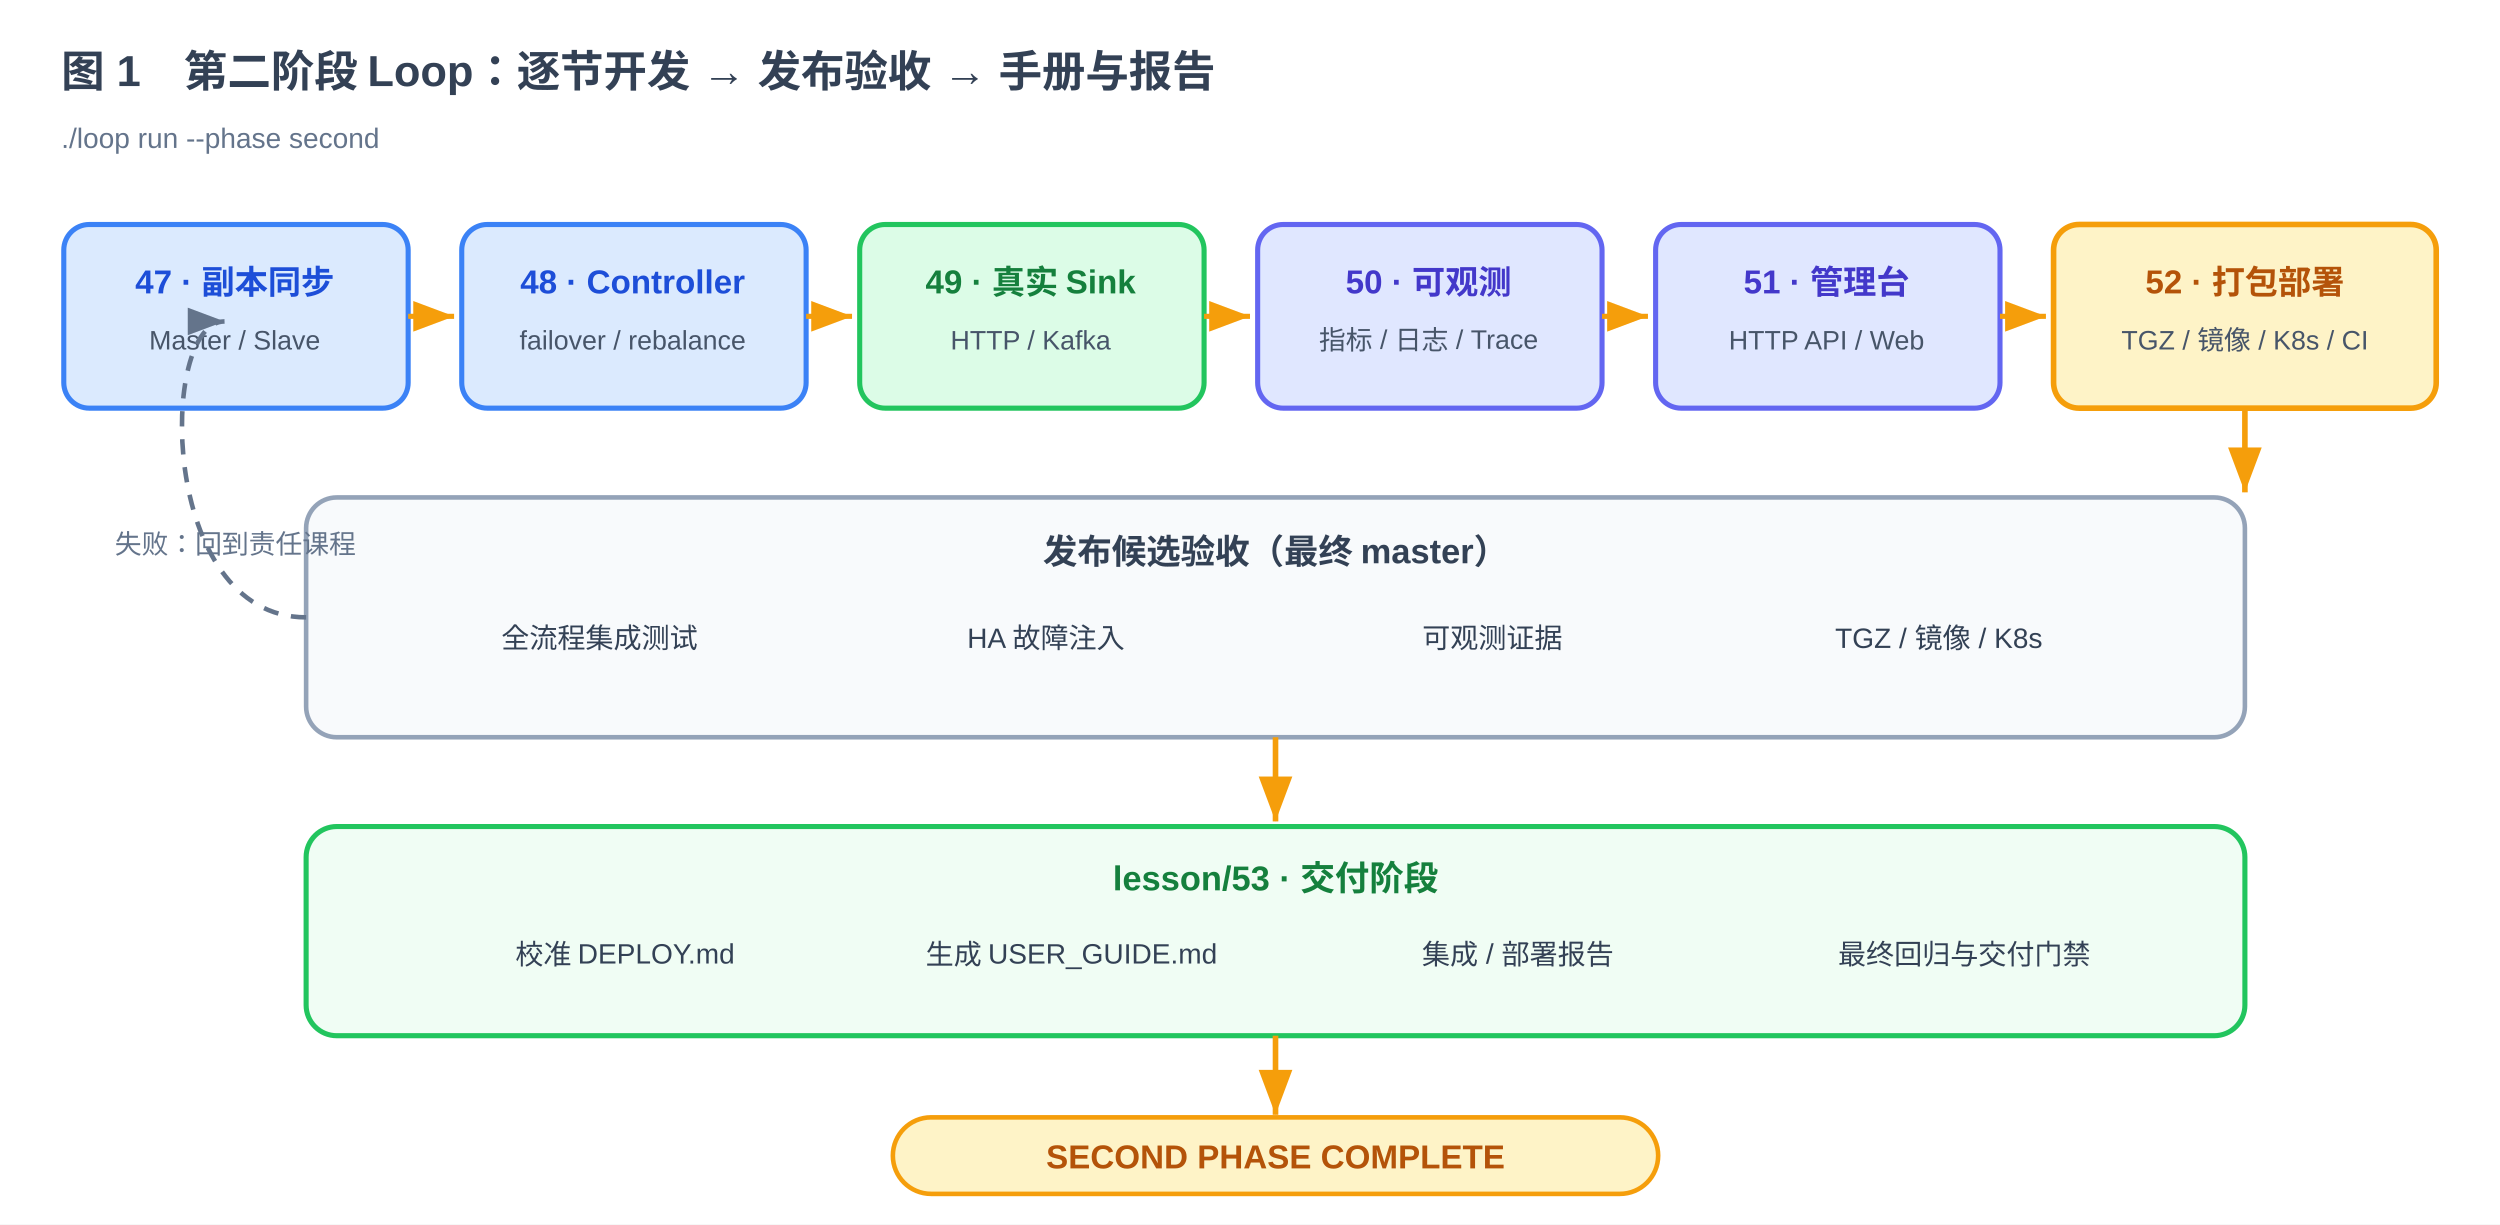
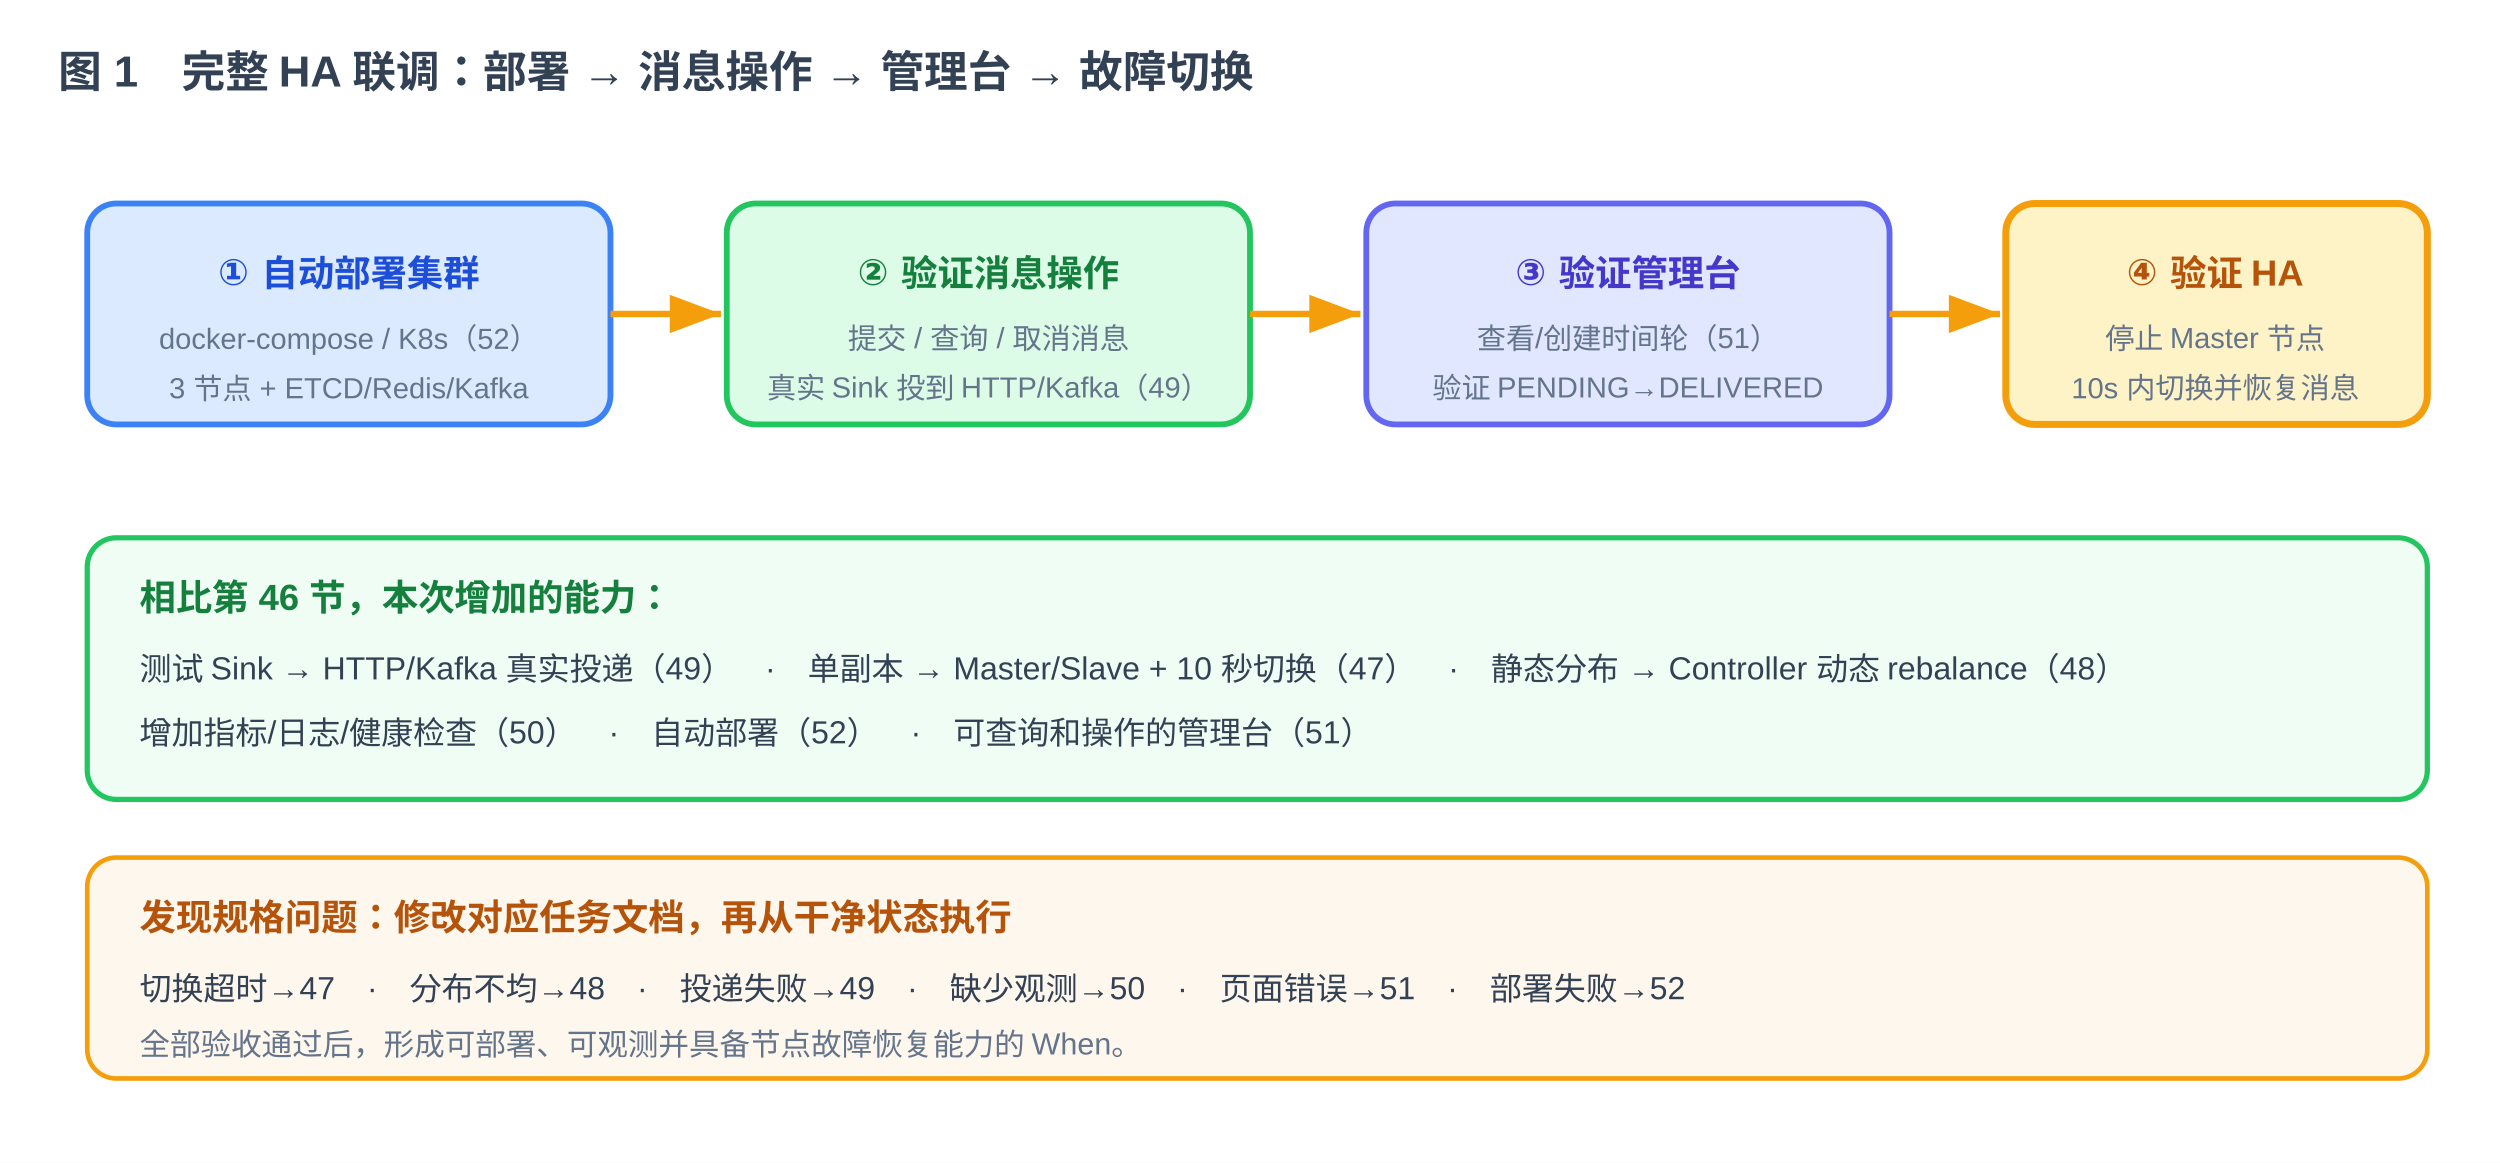
- <svg xmlns="http://www.w3.org/2000/svg" viewBox="0 0 980 480">
-   <rect width="980" height="480" fill="#ffffff" />
+ <svg xmlns="http://www.w3.org/2000/svg" viewBox="0 0 860 400">
+   <rect width="860" height="400" fill="#ffffff" />
  <defs>
-     <marker id="arrow" markerWidth="10" markerHeight="10" refX="8" refY="3" orient="auto">
+     <marker id="j1-amber" markerWidth="10" markerHeight="10" refX="8" refY="3" orient="auto">
      <path d="M0,0 L8,3 L0,6 Z" fill="#f59e0b" />
    </marker>
-     <marker id="back" markerWidth="10" markerHeight="10" refX="8" refY="3" orient="auto">
-       <path d="M0,0 L8,3 L0,6 Z" fill="#64748b" />
-     </marker>
  </defs>
-   <text x="24" y="34" font-family="Arial, sans-serif" font-size="17" font-weight="bold" fill="#334155">图 1　第二阶段 Loop：逐节开发 → 发布验收 → 手册与报告</text>
-   <text x="24" y="58" font-family="Arial, sans-serif" font-size="11" fill="#64748b">./loop run --phase second</text>
+   <text x="20" y="30" font-family="Arial, sans-serif" font-size="15" font-weight="bold" fill="#334155">图 1　完整 HA 联调：部署 → 消息操作 → 管理台 → 故障切换</text>
  <g font-family="Arial, sans-serif">
-     <rect x="25" y="88" width="135" height="72" rx="10" fill="#dbeafe" stroke="#3b82f6" stroke-width="2" />
-     <text x="92" y="115" font-size="13" font-weight="bold" fill="#1d4ed8" text-anchor="middle">47 · 副本同步</text>
-     <text x="92" y="137" font-size="10.5" fill="#475569" text-anchor="middle">Master / Slave</text>
-     <rect x="181" y="88" width="135" height="72" rx="10" fill="#dbeafe" stroke="#3b82f6" stroke-width="2" />
-     <text x="248" y="115" font-size="13" font-weight="bold" fill="#1d4ed8" text-anchor="middle">48 · Controller</text>
-     <text x="248" y="137" font-size="10.5" fill="#475569" text-anchor="middle">failover / rebalance</text>
-     <rect x="337" y="88" width="135" height="72" rx="10" fill="#dcfce7" stroke="#22c55e" stroke-width="2" />
-     <text x="404" y="115" font-size="13" font-weight="bold" fill="#15803d" text-anchor="middle">49 · 真实 Sink</text>
-     <text x="404" y="137" font-size="10.5" fill="#475569" text-anchor="middle">HTTP / Kafka</text>
-     <rect x="493" y="88" width="135" height="72" rx="10" fill="#e0e7ff" stroke="#6366f1" stroke-width="2" />
-     <text x="560" y="115" font-size="13" font-weight="bold" fill="#4338ca" text-anchor="middle">50 · 可观测</text>
-     <text x="560" y="137" font-size="10.5" fill="#475569" text-anchor="middle">指标 / 日志 / Trace</text>
-     <rect x="649" y="88" width="135" height="72" rx="10" fill="#e0e7ff" stroke="#6366f1" stroke-width="2" />
-     <text x="716" y="115" font-size="13" font-weight="bold" fill="#4338ca" text-anchor="middle">51 · 管理台</text>
-     <text x="716" y="137" font-size="10.5" fill="#475569" text-anchor="middle">HTTP API / Web</text>
-     <rect x="805" y="88" width="150" height="72" rx="10" fill="#fef3c7" stroke="#f59e0b" stroke-width="2.2" />
-     <text x="880" y="115" font-size="13" font-weight="bold" fill="#b45309" text-anchor="middle">52 · 打包部署</text>
-     <text x="880" y="137" font-size="10.5" fill="#475569" text-anchor="middle">TGZ / 镜像 / K8s / CI</text>
+     <rect x="30" y="70" width="180" height="76" rx="10" fill="#dbeafe" stroke="#3b82f6" stroke-width="2" />
+     <text x="120" y="98" font-size="12.5" font-weight="bold" fill="#1d4ed8" text-anchor="middle">① 自动部署集群</text>
+     <text x="120" y="120" font-size="10" fill="#64748b" text-anchor="middle">docker-compose / K8s（52）</text>
+     <text x="120" y="137" font-size="10" fill="#64748b" text-anchor="middle">3 节点 + ETCD/Redis/Kafka</text>
+     <rect x="250" y="70" width="180" height="76" rx="10" fill="#dcfce7" stroke="#22c55e" stroke-width="2" />
+     <text x="340" y="98" font-size="12.5" font-weight="bold" fill="#15803d" text-anchor="middle">② 验证消息操作</text>
+     <text x="340" y="120" font-size="10" fill="#64748b" text-anchor="middle">提交 / 查询 / 取消消息</text>
+     <text x="340" y="137" font-size="10" fill="#64748b" text-anchor="middle">真实 Sink 投到 HTTP/Kafka（49）</text>
+     <rect x="470" y="70" width="180" height="76" rx="10" fill="#e0e7ff" stroke="#6366f1" stroke-width="2" />
+     <text x="560" y="98" font-size="12.5" font-weight="bold" fill="#4338ca" text-anchor="middle">③ 验证管理台</text>
+     <text x="560" y="120" font-size="10" fill="#64748b" text-anchor="middle">查看/创建时间轮（51）</text>
+     <text x="560" y="137" font-size="10" fill="#64748b" text-anchor="middle">验证 PENDING→DELIVERED</text>
+     <rect x="690" y="70" width="145" height="76" rx="10" fill="#fef3c7" stroke="#f59e0b" stroke-width="2.4" />
+     <text x="762" y="98" font-size="12.5" font-weight="bold" fill="#b45309" text-anchor="middle">④ 验证 HA</text>
+     <text x="762" y="120" font-size="10" fill="#64748b" text-anchor="middle">停止 Master 节点</text>
+     <text x="762" y="137" font-size="10" fill="#64748b" text-anchor="middle">10s 内切换并恢复消息</text>
  </g>
-   <g stroke="#f59e0b" stroke-width="2" marker-end="url(#arrow)">
-     <line x1="160" y1="124" x2="178" y2="124" />
-     <line x1="316" y1="124" x2="334" y2="124" />
-     <line x1="472" y1="124" x2="490" y2="124" />
-     <line x1="628" y1="124" x2="646" y2="124" />
-     <line x1="784" y1="124" x2="802" y2="124" />
-   </g>
-   <line x1="880" y1="160" x2="880" y2="193" stroke="#f59e0b" stroke-width="2.2" marker-end="url(#arrow)" />
-   <rect x="120" y="195" width="760" height="94" rx="12" fill="#f8fafc" stroke="#94a3b8" stroke-width="1.8" />
-   <text x="500" y="221" font-family="Arial, sans-serif" font-size="13.5" font-weight="bold" fill="#334155" text-anchor="middle">发布候选验收（最终 master）</text>
-   <g font-family="Arial, sans-serif" font-size="11" fill="#334155" text-anchor="middle">
-     <text x="235" y="254">全流程集成测试</text>
-     <text x="410" y="254">HA 故障注入</text>
-     <text x="585" y="254">可观测证据</text>
-     <text x="760" y="254">TGZ / 镜像 / K8s</text>
-   </g>
-   <path d="M120 242 C62 242,62 126,88 126" fill="none" stroke="#64748b" stroke-width="1.8" stroke-dasharray="6 5" marker-end="url(#back)" />
-   <text x="45" y="217" font-family="Arial, sans-serif" font-size="10.5" fill="#64748b">失败：回到责任课程</text>
-   <line x1="500" y1="289" x2="500" y2="322" stroke="#f59e0b" stroke-width="2.2" marker-end="url(#arrow)" />
-   <rect x="120" y="324" width="760" height="82" rx="12" fill="#f0fdf4" stroke="#22c55e" stroke-width="2" />
-   <text x="500" y="349" font-family="Arial, sans-serif" font-size="13.5" font-weight="bold" fill="#15803d" text-anchor="middle">lesson/53 · 交付阶段</text>
-   <g font-family="Arial, sans-serif" font-size="11" fill="#334155" text-anchor="middle">
-     <text x="245" y="378">校准 DEPLOY.md</text>
-     <text x="420" y="378">生成 USER_GUIDE.md</text>
-     <text x="595" y="378">集成 / 部署报告</text>
-     <text x="770" y="378">最终回归与交付门禁</text>
-   </g>
-   <line x1="500" y1="406" x2="500" y2="437" stroke="#f59e0b" stroke-width="2.2" marker-end="url(#arrow)" />
-   <rect x="350" y="438" width="300" height="30" rx="15" fill="#fef3c7" stroke="#f59e0b" stroke-width="1.8" />
-   <text x="500" y="458" font-family="Arial, sans-serif" font-size="13" font-weight="bold" fill="#b45309" text-anchor="middle">SECOND PHASE COMPLETE</text>
+   <line x1="210" y1="108" x2="248" y2="108" stroke="#f59e0b" stroke-width="2.2" marker-end="url(#j1-amber)" />
+   <line x1="430" y1="108" x2="468" y2="108" stroke="#f59e0b" stroke-width="2.2" marker-end="url(#j1-amber)" />
+   <line x1="650" y1="108" x2="688" y2="108" stroke="#f59e0b" stroke-width="2.2" marker-end="url(#j1-amber)" />
+   <rect x="30" y="185" width="805" height="90" rx="10" fill="#f0fdf4" stroke="#22c55e" stroke-width="1.8" />
+   <text x="48" y="210" font-family="Arial, sans-serif" font-size="12.5" font-weight="bold" fill="#15803d">相比第 46 节，本次增加的能力：</text>
+   <text x="48" y="234" font-family="Arial, sans-serif" font-size="11" fill="#334155">测试 Sink → HTTP/Kafka 真实投递（49）　·　单副本 → Master/Slave + 10 秒切换（47）　·　静态分布 → Controller 动态 rebalance（48）</text>
+   <text x="48" y="256" font-family="Arial, sans-serif" font-size="11" fill="#334155">增加指标/日志/健康检查（50）　·　自动部署（52）　·　可查询和操作的管理台（51）</text>
+   <rect x="30" y="295" width="805" height="76" rx="10" fill="#fef7ed" stroke="#f59e0b" stroke-width="1.6" />
+   <text x="48" y="320" font-family="Arial, sans-serif" font-size="12.5" font-weight="bold" fill="#b45309">发现规格问题：修改对应任务文档，再从干净状态执行</text>
+   <text x="48" y="344" font-family="Arial, sans-serif" font-size="11" fill="#334155">切换超时→47　·　分布不均→48　·　投递失败→49　·　缺少观测→50　·　页面错误→51　·　部署失败→52</text>
+   <text x="48" y="363" font-family="Arial, sans-serif" font-size="10.5" fill="#64748b">全部验收通过后，形成可部署、可观测并具备节点故障恢复能力的 When。</text>
</svg>
